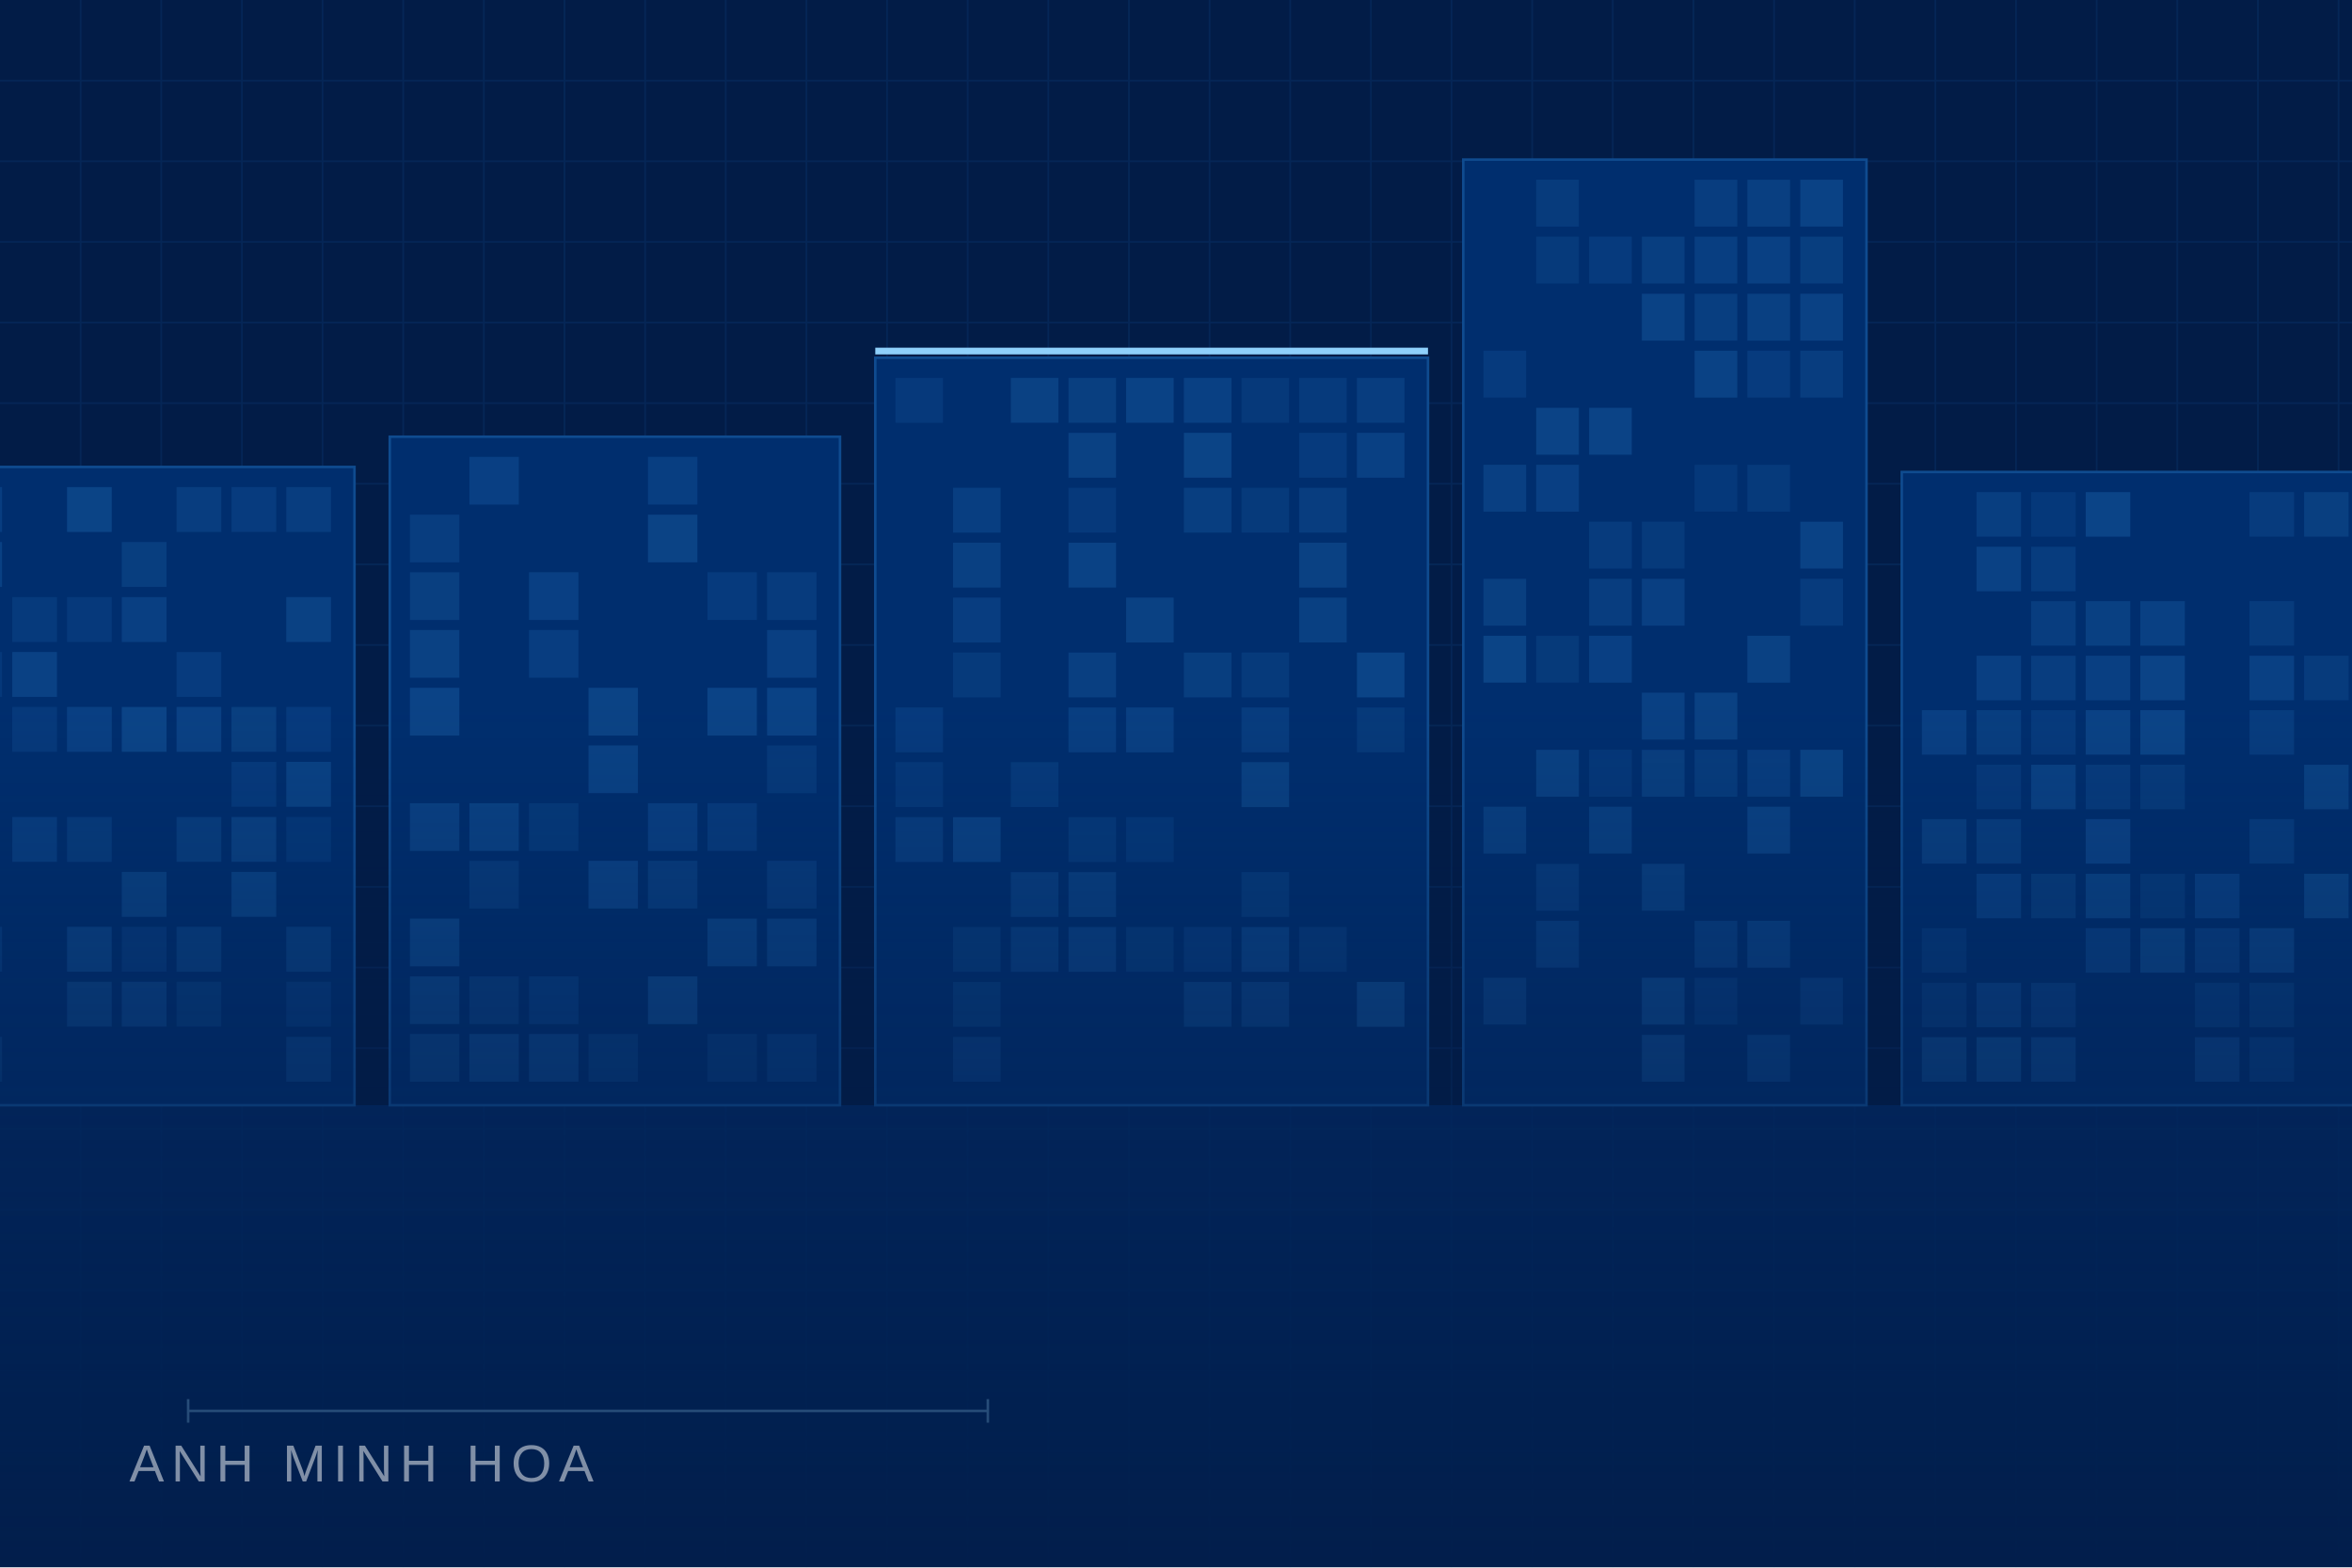
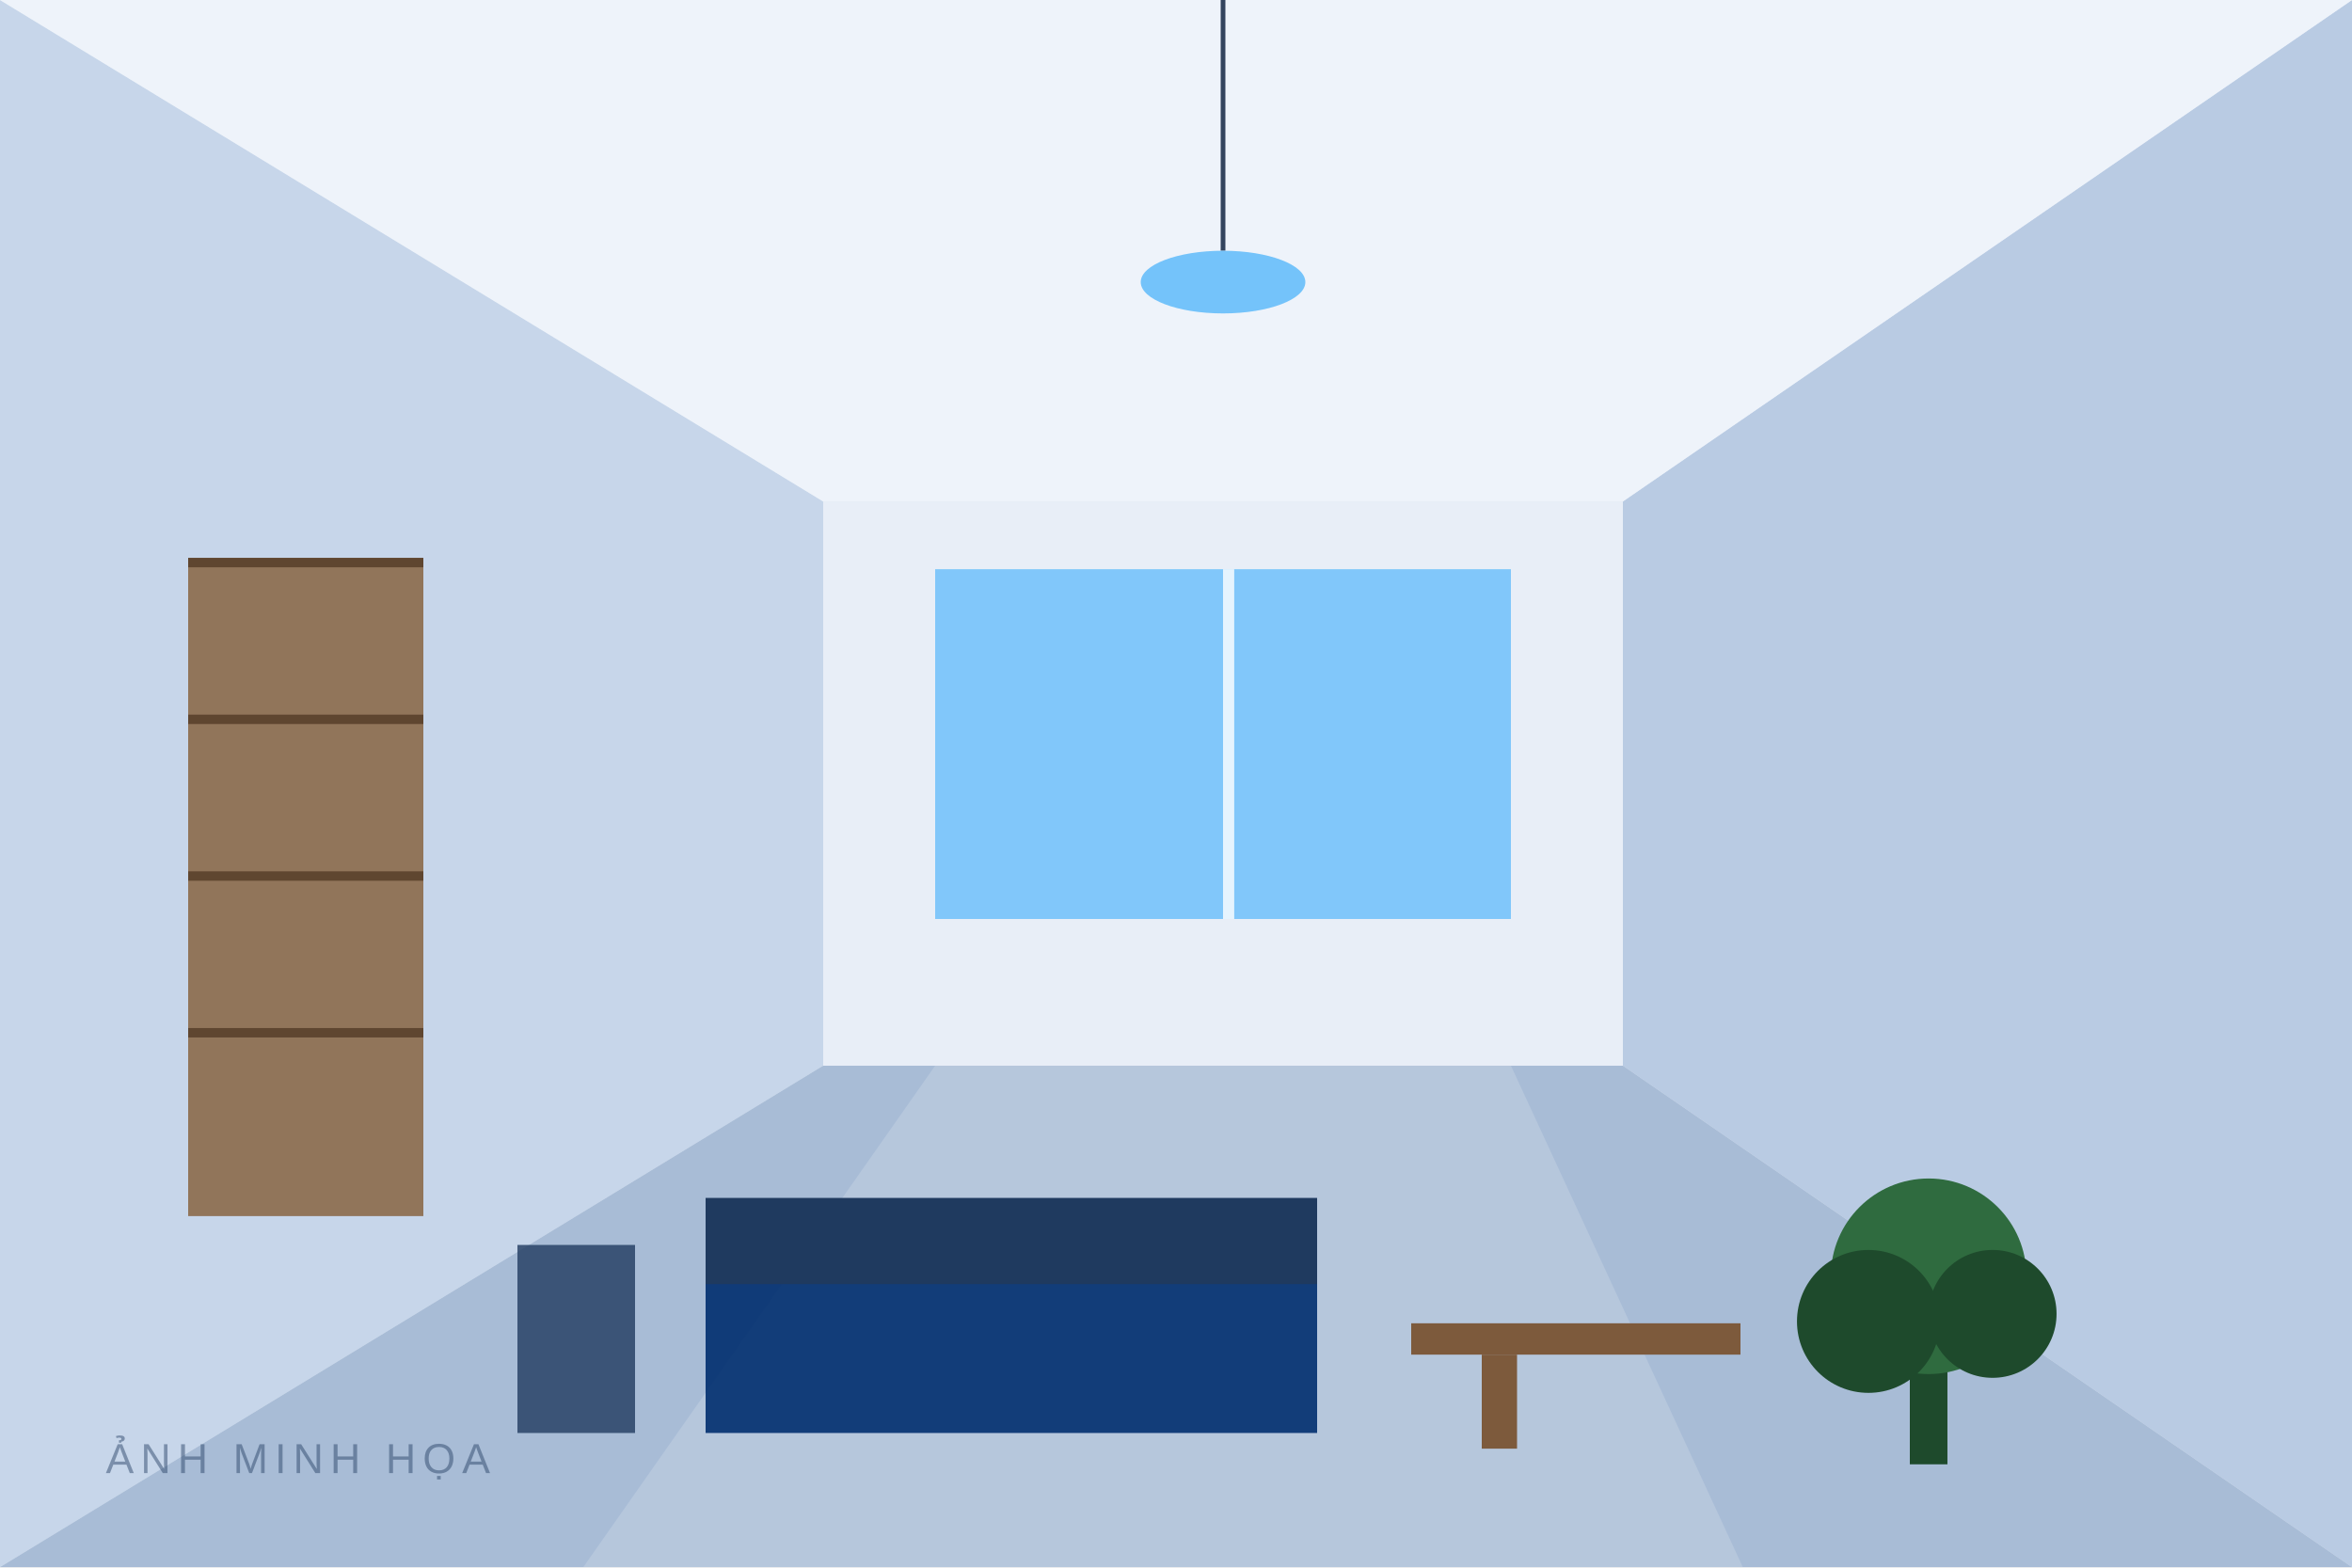
<svg xmlns="http://www.w3.org/2000/svg" viewBox="0 0 1400 933" width="1400" height="933" role="img" aria-label="Ảnh minh họa công trình">
-   <rect width="1400" height="933" fill="#021c47" />
-   <g stroke="#0f4b8f" stroke-width="1" opacity="0.22">
-     <line x1="48" y1="0" x2="48" y2="933" />
-     <line x1="96" y1="0" x2="96" y2="933" />
-     <line x1="144" y1="0" x2="144" y2="933" />
-     <line x1="192" y1="0" x2="192" y2="933" />
-     <line x1="240" y1="0" x2="240" y2="933" />
-     <line x1="288" y1="0" x2="288" y2="933" />
-     <line x1="336" y1="0" x2="336" y2="933" />
-     <line x1="384" y1="0" x2="384" y2="933" />
-     <line x1="432" y1="0" x2="432" y2="933" />
-     <line x1="480" y1="0" x2="480" y2="933" />
-     <line x1="528" y1="0" x2="528" y2="933" />
-     <line x1="576" y1="0" x2="576" y2="933" />
-     <line x1="624" y1="0" x2="624" y2="933" />
-     <line x1="672" y1="0" x2="672" y2="933" />
-     <line x1="720" y1="0" x2="720" y2="933" />
-     <line x1="768" y1="0" x2="768" y2="933" />
-     <line x1="816" y1="0" x2="816" y2="933" />
-     <line x1="864" y1="0" x2="864" y2="933" />
-     <line x1="912" y1="0" x2="912" y2="933" />
-     <line x1="960" y1="0" x2="960" y2="933" />
-     <line x1="1008" y1="0" x2="1008" y2="933" />
-     <line x1="1056" y1="0" x2="1056" y2="933" />
-     <line x1="1104" y1="0" x2="1104" y2="933" />
-     <line x1="1152" y1="0" x2="1152" y2="933" />
-     <line x1="1200" y1="0" x2="1200" y2="933" />
-     <line x1="1248" y1="0" x2="1248" y2="933" />
-     <line x1="1296" y1="0" x2="1296" y2="933" />
-     <line x1="1344" y1="0" x2="1344" y2="933" />
-     <line x1="1392" y1="0" x2="1392" y2="933" />
-     <line x1="0" y1="48" x2="1400" y2="48" />
-     <line x1="0" y1="96" x2="1400" y2="96" />
-     <line x1="0" y1="144" x2="1400" y2="144" />
-     <line x1="0" y1="192" x2="1400" y2="192" />
-     <line x1="0" y1="240" x2="1400" y2="240" />
-     <line x1="0" y1="288" x2="1400" y2="288" />
-     <line x1="0" y1="336" x2="1400" y2="336" />
-     <line x1="0" y1="384" x2="1400" y2="384" />
-     <line x1="0" y1="432" x2="1400" y2="432" />
-     <line x1="0" y1="480" x2="1400" y2="480" />
-     <line x1="0" y1="528" x2="1400" y2="528" />
-     <line x1="0" y1="576" x2="1400" y2="576" />
-     <line x1="0" y1="624" x2="1400" y2="624" />
-     <line x1="0" y1="672" x2="1400" y2="672" />
-     <line x1="0" y1="720" x2="1400" y2="720" />
-     <line x1="0" y1="768" x2="1400" y2="768" />
-     <line x1="0" y1="816" x2="1400" y2="816" />
-     <line x1="0" y1="864" x2="1400" y2="864" />
-     <line x1="0" y1="912" x2="1400" y2="912" />
-   </g>
-   <rect x="0" y="658" width="1400" height="275" fill="#002e6e" opacity="0.75" />
-   <rect x="-70" y="278" width="281" height="380" fill="#002e6e" stroke="#0f4b8f" stroke-width="1.5" />
-   <rect x="-58.0" y="290.0" width="26.6" height="26.7" fill="#0f4b8f" opacity="0.61" />
-   <rect x="-58.0" y="355.5" width="26.6" height="26.7" fill="#0f4b8f" opacity="0.47" />
-   <rect x="-58.0" y="453.6" width="26.6" height="26.7" fill="#0f4b8f" opacity="0.61" />
-   <rect x="-58.0" y="486.4" width="26.6" height="26.7" fill="#0f4b8f" opacity="0.49" />
-   <rect x="-58.0" y="519.1" width="26.6" height="26.7" fill="#0f4b8f" opacity="0.50" />
-   <rect x="-58.0" y="551.8" width="26.6" height="26.7" fill="#0f4b8f" opacity="0.48" />
-   <rect x="-58.0" y="584.5" width="26.6" height="26.7" fill="#0f4b8f" opacity="0.73" />
-   <rect x="-25.4" y="290.0" width="26.6" height="26.7" fill="#0f4b8f" opacity="0.52" />
-   <rect x="-25.4" y="322.7" width="26.6" height="26.7" fill="#0f4b8f" opacity="0.63" />
-   <rect x="-25.4" y="388.2" width="26.6" height="26.7" fill="#0f4b8f" opacity="0.35" />
-   <rect x="-25.4" y="551.8" width="26.6" height="26.7" fill="#0f4b8f" opacity="0.47" />
-   <rect x="-25.4" y="617.3" width="26.6" height="26.7" fill="#0f4b8f" opacity="0.48" />
-   <rect x="7.3" y="355.5" width="26.6" height="26.7" fill="#0f4b8f" opacity="0.42" />
-   <rect x="7.3" y="388.2" width="26.6" height="26.7" fill="#0f4b8f" opacity="0.67" />
-   <rect x="7.3" y="420.9" width="26.6" height="26.7" fill="#0f4b8f" opacity="0.39" />
-   <rect x="7.3" y="486.4" width="26.6" height="26.7" fill="#0f4b8f" opacity="0.55" />
-   <rect x="39.9" y="290.0" width="26.6" height="26.7" fill="#0f4b8f" opacity="0.74" />
-   <rect x="39.9" y="355.5" width="26.6" height="26.7" fill="#0f4b8f" opacity="0.39" />
-   <rect x="39.9" y="420.9" width="26.6" height="26.7" fill="#0f4b8f" opacity="0.62" />
-   <rect x="39.9" y="486.4" width="26.6" height="26.7" fill="#0f4b8f" opacity="0.48" />
-   <rect x="39.9" y="551.8" width="26.6" height="26.7" fill="#0f4b8f" opacity="0.65" />
-   <rect x="39.9" y="584.5" width="26.6" height="26.7" fill="#0f4b8f" opacity="0.57" />
-   <rect x="72.5" y="322.7" width="26.6" height="26.7" fill="#0f4b8f" opacity="0.54" />
-   <rect x="72.5" y="355.5" width="26.6" height="26.7" fill="#0f4b8f" opacity="0.59" />
-   <rect x="72.5" y="420.9" width="26.6" height="26.7" fill="#0f4b8f" opacity="0.75" />
-   <rect x="72.5" y="519.1" width="26.6" height="26.7" fill="#0f4b8f" opacity="0.65" />
-   <rect x="72.5" y="551.8" width="26.6" height="26.7" fill="#0f4b8f" opacity="0.39" />
-   <rect x="72.5" y="584.5" width="26.6" height="26.7" fill="#0f4b8f" opacity="0.60" />
-   <rect x="105.1" y="290.0" width="26.6" height="26.7" fill="#0f4b8f" opacity="0.50" />
-   <rect x="105.1" y="388.2" width="26.6" height="26.7" fill="#0f4b8f" opacity="0.46" />
-   <rect x="105.1" y="420.9" width="26.6" height="26.7" fill="#0f4b8f" opacity="0.67" />
-   <rect x="105.1" y="486.4" width="26.6" height="26.7" fill="#0f4b8f" opacity="0.54" />
-   <rect x="105.1" y="551.8" width="26.6" height="26.7" fill="#0f4b8f" opacity="0.54" />
-   <rect x="105.1" y="584.5" width="26.6" height="26.7" fill="#0f4b8f" opacity="0.38" />
-   <rect x="137.8" y="290.0" width="26.6" height="26.7" fill="#0f4b8f" opacity="0.46" />
-   <rect x="137.8" y="420.9" width="26.6" height="26.7" fill="#0f4b8f" opacity="0.57" />
-   <rect x="137.8" y="453.6" width="26.6" height="26.7" fill="#0f4b8f" opacity="0.43" />
-   <rect x="137.8" y="486.4" width="26.6" height="26.7" fill="#0f4b8f" opacity="0.65" />
-   <rect x="137.8" y="519.1" width="26.6" height="26.7" fill="#0f4b8f" opacity="0.69" />
-   <rect x="170.4" y="290.0" width="26.6" height="26.7" fill="#0f4b8f" opacity="0.50" />
-   <rect x="170.4" y="355.5" width="26.6" height="26.7" fill="#0f4b8f" opacity="0.64" />
-   <rect x="170.4" y="420.9" width="26.6" height="26.7" fill="#0f4b8f" opacity="0.43" />
-   <rect x="170.4" y="453.6" width="26.6" height="26.7" fill="#0f4b8f" opacity="0.68" />
-   <rect x="170.4" y="486.4" width="26.6" height="26.7" fill="#0f4b8f" opacity="0.35" />
-   <rect x="170.4" y="551.8" width="26.6" height="26.7" fill="#0f4b8f" opacity="0.54" />
-   <rect x="170.4" y="584.5" width="26.6" height="26.7" fill="#0f4b8f" opacity="0.36" />
-   <rect x="170.4" y="617.3" width="26.6" height="26.7" fill="#0f4b8f" opacity="0.51" />
-   <rect x="232" y="260" width="268" height="398" fill="#002e6e" stroke="#0f4b8f" stroke-width="1.5" />
-   <rect x="244.0" y="306.4" width="29.4" height="28.4" fill="#0f4b8f" opacity="0.50" />
-   <rect x="244.0" y="340.7" width="29.4" height="28.4" fill="#0f4b8f" opacity="0.57" />
-   <rect x="244.0" y="375.1" width="29.4" height="28.4" fill="#0f4b8f" opacity="0.65" />
-   <rect x="244.0" y="409.5" width="29.4" height="28.4" fill="#0f4b8f" opacity="0.73" />
-   <rect x="244.0" y="478.2" width="29.4" height="28.4" fill="#0f4b8f" opacity="0.67" />
-   <rect x="244.0" y="546.9" width="29.4" height="28.4" fill="#0f4b8f" opacity="0.73" />
-   <rect x="244.0" y="581.3" width="29.4" height="28.4" fill="#0f4b8f" opacity="0.64" />
-   <rect x="244.0" y="615.6" width="29.4" height="28.4" fill="#0f4b8f" opacity="0.57" />
-   <rect x="279.4" y="272.0" width="29.4" height="28.4" fill="#0f4b8f" opacity="0.62" />
-   <rect x="279.4" y="478.2" width="29.4" height="28.4" fill="#0f4b8f" opacity="0.68" />
-   <rect x="279.4" y="512.5" width="29.4" height="28.4" fill="#0f4b8f" opacity="0.45" />
-   <rect x="279.4" y="581.3" width="29.4" height="28.4" fill="#0f4b8f" opacity="0.45" />
-   <rect x="279.4" y="615.6" width="29.4" height="28.4" fill="#0f4b8f" opacity="0.66" />
-   <rect x="314.9" y="340.7" width="29.4" height="28.4" fill="#0f4b8f" opacity="0.62" />
-   <rect x="314.9" y="375.1" width="29.4" height="28.4" fill="#0f4b8f" opacity="0.52" />
-   <rect x="314.9" y="478.2" width="29.4" height="28.4" fill="#0f4b8f" opacity="0.41" />
-   <rect x="314.9" y="581.3" width="29.4" height="28.4" fill="#0f4b8f" opacity="0.43" />
-   <rect x="314.9" y="615.6" width="29.4" height="28.4" fill="#0f4b8f" opacity="0.63" />
-   <rect x="350.3" y="409.5" width="29.4" height="28.4" fill="#0f4b8f" opacity="0.70" />
-   <rect x="350.3" y="443.8" width="29.4" height="28.4" fill="#0f4b8f" opacity="0.68" />
-   <rect x="350.3" y="512.5" width="29.4" height="28.4" fill="#0f4b8f" opacity="0.71" />
-   <rect x="350.3" y="615.6" width="29.4" height="28.4" fill="#0f4b8f" opacity="0.40" />
-   <rect x="385.7" y="272.0" width="29.4" height="28.4" fill="#0f4b8f" opacity="0.55" />
-   <rect x="385.7" y="306.4" width="29.4" height="28.4" fill="#0f4b8f" opacity="0.70" />
-   <rect x="385.7" y="478.2" width="29.4" height="28.4" fill="#0f4b8f" opacity="0.62" />
-   <rect x="385.7" y="512.5" width="29.4" height="28.4" fill="#0f4b8f" opacity="0.51" />
-   <rect x="385.7" y="581.3" width="29.4" height="28.4" fill="#0f4b8f" opacity="0.73" />
-   <rect x="421.1" y="340.7" width="29.4" height="28.4" fill="#0f4b8f" opacity="0.43" />
-   <rect x="421.1" y="409.5" width="29.4" height="28.4" fill="#0f4b8f" opacity="0.73" />
-   <rect x="421.1" y="478.2" width="29.4" height="28.4" fill="#0f4b8f" opacity="0.46" />
-   <rect x="421.1" y="546.9" width="29.4" height="28.4" fill="#0f4b8f" opacity="0.68" />
-   <rect x="421.1" y="615.6" width="29.4" height="28.4" fill="#0f4b8f" opacity="0.37" />
-   <rect x="456.6" y="340.7" width="29.4" height="28.4" fill="#0f4b8f" opacity="0.44" />
-   <rect x="456.6" y="375.1" width="29.4" height="28.4" fill="#0f4b8f" opacity="0.59" />
-   <rect x="456.6" y="409.5" width="29.4" height="28.4" fill="#0f4b8f" opacity="0.69" />
-   <rect x="456.6" y="443.8" width="29.4" height="28.4" fill="#0f4b8f" opacity="0.41" />
-   <rect x="456.6" y="512.5" width="29.4" height="28.4" fill="#0f4b8f" opacity="0.47" />
-   <rect x="456.6" y="546.9" width="29.4" height="28.4" fill="#0f4b8f" opacity="0.63" />
-   <rect x="456.6" y="615.6" width="29.4" height="28.4" fill="#0f4b8f" opacity="0.43" />
-   <rect x="521" y="213" width="329" height="445" fill="#002e6e" stroke="#0f4b8f" stroke-width="1.5" />
-   <rect x="533.0" y="225.0" width="28.3" height="26.7" fill="#0f4b8f" opacity="0.39" />
-   <rect x="533.0" y="421.2" width="28.3" height="26.7" fill="#0f4b8f" opacity="0.43" />
-   <rect x="533.0" y="453.8" width="28.3" height="26.7" fill="#0f4b8f" opacity="0.36" />
-   <rect x="533.0" y="486.5" width="28.3" height="26.7" fill="#0f4b8f" opacity="0.51" />
-   <rect x="567.3" y="290.4" width="28.3" height="26.7" fill="#0f4b8f" opacity="0.55" />
-   <rect x="567.3" y="323.1" width="28.3" height="26.7" fill="#0f4b8f" opacity="0.61" />
-   <rect x="567.3" y="355.8" width="28.3" height="26.7" fill="#0f4b8f" opacity="0.52" />
-   <rect x="567.3" y="388.5" width="28.3" height="26.7" fill="#0f4b8f" opacity="0.40" />
-   <rect x="567.3" y="486.5" width="28.3" height="26.7" fill="#0f4b8f" opacity="0.69" />
-   <rect x="567.3" y="551.9" width="28.3" height="26.7" fill="#0f4b8f" opacity="0.38" />
-   <rect x="567.3" y="584.6" width="28.3" height="26.7" fill="#0f4b8f" opacity="0.38" />
-   <rect x="567.3" y="617.3" width="28.3" height="26.7" fill="#0f4b8f" opacity="0.46" />
-   <rect x="601.7" y="225.0" width="28.3" height="26.7" fill="#0f4b8f" opacity="0.64" />
-   <rect x="601.7" y="453.8" width="28.3" height="26.7" fill="#0f4b8f" opacity="0.42" />
-   <rect x="601.7" y="519.2" width="28.3" height="26.7" fill="#0f4b8f" opacity="0.50" />
-   <rect x="601.7" y="551.9" width="28.3" height="26.7" fill="#0f4b8f" opacity="0.50" />
-   <rect x="636.0" y="225.0" width="28.3" height="26.7" fill="#0f4b8f" opacity="0.57" />
-   <rect x="636.0" y="257.7" width="28.3" height="26.7" fill="#0f4b8f" opacity="0.65" />
-   <rect x="636.0" y="290.4" width="28.3" height="26.7" fill="#0f4b8f" opacity="0.39" />
-   <rect x="636.0" y="323.1" width="28.3" height="26.7" fill="#0f4b8f" opacity="0.68" />
-   <rect x="636.0" y="388.5" width="28.3" height="26.7" fill="#0f4b8f" opacity="0.58" />
-   <rect x="636.0" y="421.2" width="28.3" height="26.7" fill="#0f4b8f" opacity="0.55" />
-   <rect x="636.0" y="486.5" width="28.3" height="26.7" fill="#0f4b8f" opacity="0.40" />
-   <rect x="636.0" y="519.2" width="28.3" height="26.7" fill="#0f4b8f" opacity="0.58" />
-   <rect x="636.0" y="551.9" width="28.3" height="26.7" fill="#0f4b8f" opacity="0.59" />
-   <rect x="670.3" y="225.0" width="28.3" height="26.7" fill="#0f4b8f" opacity="0.69" />
-   <rect x="670.3" y="355.8" width="28.3" height="26.7" fill="#0f4b8f" opacity="0.65" />
-   <rect x="670.3" y="421.2" width="28.3" height="26.7" fill="#0f4b8f" opacity="0.59" />
-   <rect x="670.3" y="486.5" width="28.3" height="26.7" fill="#0f4b8f" opacity="0.36" />
-   <rect x="670.3" y="551.9" width="28.3" height="26.7" fill="#0f4b8f" opacity="0.38" />
-   <rect x="704.7" y="225.0" width="28.3" height="26.7" fill="#0f4b8f" opacity="0.63" />
-   <rect x="704.7" y="257.7" width="28.3" height="26.7" fill="#0f4b8f" opacity="0.74" />
-   <rect x="704.7" y="290.4" width="28.3" height="26.7" fill="#0f4b8f" opacity="0.56" />
-   <rect x="704.7" y="388.5" width="28.3" height="26.7" fill="#0f4b8f" opacity="0.54" />
-   <rect x="704.7" y="551.9" width="28.3" height="26.7" fill="#0f4b8f" opacity="0.39" />
-   <rect x="704.7" y="584.6" width="28.3" height="26.7" fill="#0f4b8f" opacity="0.56" />
-   <rect x="739.0" y="225.0" width="28.3" height="26.7" fill="#0f4b8f" opacity="0.37" />
-   <rect x="739.0" y="290.4" width="28.3" height="26.7" fill="#0f4b8f" opacity="0.40" />
-   <rect x="739.0" y="388.5" width="28.3" height="26.7" fill="#0f4b8f" opacity="0.41" />
-   <rect x="739.0" y="421.2" width="28.3" height="26.7" fill="#0f4b8f" opacity="0.49" />
-   <rect x="739.0" y="453.8" width="28.3" height="26.7" fill="#0f4b8f" opacity="0.65" />
-   <rect x="739.0" y="519.2" width="28.3" height="26.7" fill="#0f4b8f" opacity="0.41" />
-   <rect x="739.0" y="551.9" width="28.3" height="26.7" fill="#0f4b8f" opacity="0.63" />
-   <rect x="739.0" y="584.6" width="28.3" height="26.7" fill="#0f4b8f" opacity="0.50" />
-   <rect x="773.3" y="225.0" width="28.3" height="26.7" fill="#0f4b8f" opacity="0.42" />
-   <rect x="773.3" y="257.7" width="28.3" height="26.7" fill="#0f4b8f" opacity="0.43" />
-   <rect x="773.3" y="290.4" width="28.3" height="26.7" fill="#0f4b8f" opacity="0.50" />
-   <rect x="773.3" y="323.1" width="28.3" height="26.7" fill="#0f4b8f" opacity="0.65" />
-   <rect x="773.3" y="355.8" width="28.3" height="26.7" fill="#0f4b8f" opacity="0.61" />
-   <rect x="773.3" y="551.9" width="28.3" height="26.7" fill="#0f4b8f" opacity="0.37" />
-   <rect x="807.7" y="225.0" width="28.3" height="26.7" fill="#0f4b8f" opacity="0.51" />
-   <rect x="807.7" y="257.7" width="28.3" height="26.7" fill="#0f4b8f" opacity="0.63" />
-   <rect x="807.7" y="388.5" width="28.3" height="26.7" fill="#0f4b8f" opacity="0.75" />
-   <rect x="807.7" y="421.2" width="28.3" height="26.7" fill="#0f4b8f" opacity="0.38" />
-   <rect x="807.7" y="584.6" width="28.3" height="26.7" fill="#0f4b8f" opacity="0.74" />
-   <rect x="521" y="207" width="329" height="4" fill="#8ed0fb" />
-   <rect x="871" y="95" width="240" height="563" fill="#002e6e" stroke="#0f4b8f" stroke-width="1.5" />
-   <rect x="883.0" y="208.8" width="25.4" height="27.9" fill="#0f4b8f" opacity="0.43" />
-   <rect x="883.0" y="276.7" width="25.4" height="27.9" fill="#0f4b8f" opacity="0.60" />
-   <rect x="883.0" y="344.6" width="25.4" height="27.9" fill="#0f4b8f" opacity="0.57" />
-   <rect x="883.0" y="378.5" width="25.4" height="27.9" fill="#0f4b8f" opacity="0.74" />
-   <rect x="883.0" y="480.3" width="25.4" height="27.9" fill="#0f4b8f" opacity="0.58" />
-   <rect x="883.0" y="582.1" width="25.4" height="27.9" fill="#0f4b8f" opacity="0.50" />
-   <rect x="914.4" y="107.0" width="25.4" height="27.9" fill="#0f4b8f" opacity="0.45" />
-   <rect x="914.4" y="140.9" width="25.4" height="27.9" fill="#0f4b8f" opacity="0.41" />
-   <rect x="914.4" y="242.8" width="25.4" height="27.9" fill="#0f4b8f" opacity="0.72" />
-   <rect x="914.4" y="276.7" width="25.4" height="27.9" fill="#0f4b8f" opacity="0.62" />
-   <rect x="914.4" y="378.5" width="25.4" height="27.9" fill="#0f4b8f" opacity="0.38" />
-   <rect x="914.4" y="446.4" width="25.4" height="27.9" fill="#0f4b8f" opacity="0.64" />
-   <rect x="914.4" y="514.3" width="25.4" height="27.9" fill="#0f4b8f" opacity="0.44" />
-   <rect x="914.4" y="548.2" width="25.4" height="27.9" fill="#0f4b8f" opacity="0.51" />
-   <rect x="945.9" y="140.9" width="25.4" height="27.9" fill="#0f4b8f" opacity="0.43" />
-   <rect x="945.9" y="242.8" width="25.4" height="27.9" fill="#0f4b8f" opacity="0.72" />
-   <rect x="945.9" y="310.6" width="25.4" height="27.9" fill="#0f4b8f" opacity="0.47" />
-   <rect x="945.9" y="344.6" width="25.4" height="27.9" fill="#0f4b8f" opacity="0.50" />
-   <rect x="945.9" y="378.5" width="25.4" height="27.9" fill="#0f4b8f" opacity="0.62" />
-   <rect x="945.9" y="446.4" width="25.4" height="27.9" fill="#0f4b8f" opacity="0.36" />
-   <rect x="945.9" y="480.3" width="25.4" height="27.9" fill="#0f4b8f" opacity="0.61" />
-   <rect x="977.3" y="140.9" width="25.4" height="27.9" fill="#0f4b8f" opacity="0.53" />
-   <rect x="977.3" y="174.9" width="25.4" height="27.9" fill="#0f4b8f" opacity="0.69" />
-   <rect x="977.3" y="310.6" width="25.4" height="27.9" fill="#0f4b8f" opacity="0.41" />
-   <rect x="977.3" y="344.6" width="25.4" height="27.9" fill="#0f4b8f" opacity="0.60" />
-   <rect x="977.3" y="412.4" width="25.4" height="27.9" fill="#0f4b8f" opacity="0.63" />
-   <rect x="977.3" y="446.4" width="25.4" height="27.9" fill="#0f4b8f" opacity="0.57" />
-   <rect x="977.3" y="514.3" width="25.4" height="27.9" fill="#0f4b8f" opacity="0.58" />
-   <rect x="977.3" y="582.1" width="25.4" height="27.9" fill="#0f4b8f" opacity="0.68" />
-   <rect x="977.3" y="616.1" width="25.4" height="27.9" fill="#0f4b8f" opacity="0.66" />
-   <rect x="1008.7" y="107.0" width="25.4" height="27.9" fill="#0f4b8f" opacity="0.51" />
-   <rect x="1008.7" y="140.9" width="25.4" height="27.9" fill="#0f4b8f" opacity="0.55" />
-   <rect x="1008.7" y="174.9" width="25.4" height="27.9" fill="#0f4b8f" opacity="0.53" />
-   <rect x="1008.7" y="208.8" width="25.4" height="27.9" fill="#0f4b8f" opacity="0.68" />
-   <rect x="1008.7" y="276.7" width="25.4" height="27.9" fill="#0f4b8f" opacity="0.35" />
-   <rect x="1008.7" y="412.4" width="25.4" height="27.9" fill="#0f4b8f" opacity="0.65" />
-   <rect x="1008.7" y="446.4" width="25.4" height="27.9" fill="#0f4b8f" opacity="0.48" />
-   <rect x="1008.7" y="548.2" width="25.4" height="27.9" fill="#0f4b8f" opacity="0.50" />
-   <rect x="1008.7" y="582.1" width="25.4" height="27.9" fill="#0f4b8f" opacity="0.36" />
-   <rect x="1040.1" y="107.0" width="25.4" height="27.9" fill="#0f4b8f" opacity="0.58" />
-   <rect x="1040.1" y="140.9" width="25.4" height="27.9" fill="#0f4b8f" opacity="0.63" />
-   <rect x="1040.1" y="174.9" width="25.4" height="27.9" fill="#0f4b8f" opacity="0.61" />
-   <rect x="1040.1" y="208.8" width="25.4" height="27.9" fill="#0f4b8f" opacity="0.46" />
-   <rect x="1040.1" y="276.7" width="25.4" height="27.9" fill="#0f4b8f" opacity="0.40" />
-   <rect x="1040.1" y="378.5" width="25.4" height="27.9" fill="#0f4b8f" opacity="0.65" />
-   <rect x="1040.1" y="446.4" width="25.4" height="27.9" fill="#0f4b8f" opacity="0.52" />
-   <rect x="1040.1" y="480.3" width="25.4" height="27.9" fill="#0f4b8f" opacity="0.69" />
-   <rect x="1040.1" y="548.2" width="25.4" height="27.9" fill="#0f4b8f" opacity="0.60" />
-   <rect x="1040.1" y="616.1" width="25.4" height="27.9" fill="#0f4b8f" opacity="0.55" />
-   <rect x="1071.6" y="107.0" width="25.4" height="27.9" fill="#0f4b8f" opacity="0.69" />
-   <rect x="1071.6" y="140.9" width="25.4" height="27.9" fill="#0f4b8f" opacity="0.54" />
-   <rect x="1071.6" y="174.9" width="25.4" height="27.9" fill="#0f4b8f" opacity="0.67" />
-   <rect x="1071.6" y="208.8" width="25.4" height="27.9" fill="#0f4b8f" opacity="0.51" />
-   <rect x="1071.6" y="310.6" width="25.4" height="27.9" fill="#0f4b8f" opacity="0.68" />
-   <rect x="1071.6" y="344.6" width="25.4" height="27.9" fill="#0f4b8f" opacity="0.47" />
-   <rect x="1071.6" y="446.4" width="25.4" height="27.9" fill="#0f4b8f" opacity="0.74" />
-   <rect x="1071.6" y="582.1" width="25.4" height="27.9" fill="#0f4b8f" opacity="0.46" />
-   <rect x="1132" y="281" width="345" height="377" fill="#002e6e" stroke="#0f4b8f" stroke-width="1.5" />
-   <rect x="1144.0" y="422.8" width="26.5" height="26.5" fill="#0f4b8f" opacity="0.62" />
-   <rect x="1144.0" y="487.7" width="26.5" height="26.5" fill="#0f4b8f" opacity="0.58" />
-   <rect x="1144.0" y="552.6" width="26.5" height="26.5" fill="#0f4b8f" opacity="0.36" />
-   <rect x="1144.0" y="585.1" width="26.5" height="26.5" fill="#0f4b8f" opacity="0.37" />
-   <rect x="1144.0" y="617.5" width="26.5" height="26.5" fill="#0f4b8f" opacity="0.64" />
-   <rect x="1176.5" y="293.0" width="26.5" height="26.5" fill="#0f4b8f" opacity="0.56" />
-   <rect x="1176.5" y="325.5" width="26.5" height="26.5" fill="#0f4b8f" opacity="0.66" />
-   <rect x="1176.5" y="390.4" width="26.5" height="26.5" fill="#0f4b8f" opacity="0.59" />
-   <rect x="1176.5" y="422.8" width="26.5" height="26.5" fill="#0f4b8f" opacity="0.56" />
-   <rect x="1176.5" y="455.3" width="26.5" height="26.5" fill="#0f4b8f" opacity="0.39" />
-   <rect x="1176.5" y="487.7" width="26.5" height="26.5" fill="#0f4b8f" opacity="0.53" />
-   <rect x="1176.5" y="520.2" width="26.5" height="26.5" fill="#0f4b8f" opacity="0.62" />
-   <rect x="1176.5" y="585.1" width="26.5" height="26.5" fill="#0f4b8f" opacity="0.55" />
-   <rect x="1176.5" y="617.5" width="26.5" height="26.5" fill="#0f4b8f" opacity="0.74" />
-   <rect x="1209.0" y="293.0" width="26.5" height="26.5" fill="#0f4b8f" opacity="0.36" />
-   <rect x="1209.0" y="325.5" width="26.5" height="26.5" fill="#0f4b8f" opacity="0.49" />
-   <rect x="1209.0" y="357.9" width="26.5" height="26.5" fill="#0f4b8f" opacity="0.50" />
-   <rect x="1209.0" y="390.4" width="26.5" height="26.5" fill="#0f4b8f" opacity="0.50" />
-   <rect x="1209.0" y="422.8" width="26.5" height="26.5" fill="#0f4b8f" opacity="0.42" />
-   <rect x="1209.0" y="455.3" width="26.5" height="26.5" fill="#0f4b8f" opacity="0.67" />
-   <rect x="1209.0" y="520.2" width="26.5" height="26.5" fill="#0f4b8f" opacity="0.48" />
-   <rect x="1209.0" y="585.1" width="26.5" height="26.5" fill="#0f4b8f" opacity="0.46" />
-   <rect x="1209.0" y="617.5" width="26.5" height="26.5" fill="#0f4b8f" opacity="0.63" />
-   <rect x="1241.5" y="293.0" width="26.5" height="26.5" fill="#0f4b8f" opacity="0.75" />
-   <rect x="1241.5" y="357.9" width="26.5" height="26.5" fill="#0f4b8f" opacity="0.61" />
-   <rect x="1241.5" y="390.4" width="26.5" height="26.5" fill="#0f4b8f" opacity="0.59" />
-   <rect x="1241.5" y="422.8" width="26.5" height="26.5" fill="#0f4b8f" opacity="0.68" />
-   <rect x="1241.5" y="455.3" width="26.5" height="26.5" fill="#0f4b8f" opacity="0.44" />
-   <rect x="1241.5" y="487.7" width="26.5" height="26.5" fill="#0f4b8f" opacity="0.71" />
-   <rect x="1241.5" y="520.2" width="26.5" height="26.5" fill="#0f4b8f" opacity="0.69" />
-   <rect x="1241.5" y="552.6" width="26.5" height="26.5" fill="#0f4b8f" opacity="0.55" />
-   <rect x="1274.0" y="357.9" width="26.5" height="26.5" fill="#0f4b8f" opacity="0.63" />
-   <rect x="1274.0" y="390.4" width="26.5" height="26.5" fill="#0f4b8f" opacity="0.72" />
-   <rect x="1274.0" y="422.8" width="26.5" height="26.5" fill="#0f4b8f" opacity="0.75" />
-   <rect x="1274.0" y="455.3" width="26.5" height="26.5" fill="#0f4b8f" opacity="0.45" />
-   <rect x="1274.0" y="520.2" width="26.5" height="26.5" fill="#0f4b8f" opacity="0.41" />
-   <rect x="1274.0" y="552.6" width="26.5" height="26.5" fill="#0f4b8f" opacity="0.70" />
-   <rect x="1306.5" y="520.2" width="26.5" height="26.5" fill="#0f4b8f" opacity="0.62" />
-   <rect x="1306.5" y="552.6" width="26.5" height="26.5" fill="#0f4b8f" opacity="0.52" />
-   <rect x="1306.5" y="585.1" width="26.5" height="26.5" fill="#0f4b8f" opacity="0.42" />
-   <rect x="1306.5" y="617.5" width="26.5" height="26.5" fill="#0f4b8f" opacity="0.59" />
-   <rect x="1339.0" y="293.0" width="26.5" height="26.5" fill="#0f4b8f" opacity="0.47" />
-   <rect x="1339.0" y="357.9" width="26.5" height="26.5" fill="#0f4b8f" opacity="0.45" />
-   <rect x="1339.0" y="390.4" width="26.5" height="26.5" fill="#0f4b8f" opacity="0.63" />
-   <rect x="1339.0" y="422.8" width="26.5" height="26.5" fill="#0f4b8f" opacity="0.49" />
-   <rect x="1339.0" y="487.7" width="26.5" height="26.5" fill="#0f4b8f" opacity="0.49" />
-   <rect x="1339.0" y="552.6" width="26.5" height="26.5" fill="#0f4b8f" opacity="0.66" />
-   <rect x="1339.0" y="585.1" width="26.5" height="26.5" fill="#0f4b8f" opacity="0.41" />
-   <rect x="1339.0" y="617.5" width="26.5" height="26.5" fill="#0f4b8f" opacity="0.43" />
-   <rect x="1371.5" y="293.0" width="26.5" height="26.5" fill="#0f4b8f" opacity="0.57" />
-   <rect x="1371.5" y="390.4" width="26.5" height="26.5" fill="#0f4b8f" opacity="0.45" />
-   <rect x="1371.5" y="455.3" width="26.5" height="26.5" fill="#0f4b8f" opacity="0.64" />
-   <rect x="1371.5" y="520.2" width="26.5" height="26.5" fill="#0f4b8f" opacity="0.70" />
-   <rect x="1404.0" y="325.5" width="26.5" height="26.5" fill="#0f4b8f" opacity="0.69" />
-   <rect x="1404.0" y="357.9" width="26.5" height="26.5" fill="#0f4b8f" opacity="0.69" />
-   <rect x="1404.0" y="455.3" width="26.5" height="26.5" fill="#0f4b8f" opacity="0.46" />
-   <rect x="1404.0" y="617.5" width="26.5" height="26.5" fill="#0f4b8f" opacity="0.71" />
-   <rect x="1436.5" y="390.4" width="26.5" height="26.5" fill="#0f4b8f" opacity="0.41" />
-   <rect x="1436.5" y="422.8" width="26.5" height="26.5" fill="#0f4b8f" opacity="0.60" />
-   <rect x="1436.5" y="455.3" width="26.5" height="26.5" fill="#0f4b8f" opacity="0.59" />
-   <rect x="1436.5" y="520.2" width="26.5" height="26.5" fill="#0f4b8f" opacity="0.57" />
-   <g stroke="#8ed0fb" stroke-width="1.5" opacity="0.85">
-     <line x1="112" y1="840" x2="588" y2="840" />
-     <line x1="112" y1="833" x2="112" y2="847" />
-     <line x1="588" y1="833" x2="588" y2="847" />
-   </g>
-   <linearGradient id="g" x1="0" y1="1" x2="0" y2="0">
-     <stop offset="0" stop-color="#021c47" stop-opacity="0.85" />
-     <stop offset="0.55" stop-color="#021c47" stop-opacity="0" />
-   </linearGradient>
-   <rect width="1400" height="933" fill="url(#g)" />
-   <text x="77" y="882" fill="#ffffff" opacity="0.5" font-family="Segoe UI, Arial, sans-serif" font-size="31" letter-spacing="4.3">ANH MINH HOA</text>
+   <rect x="0" y="0" width="1400" height="933" fill="#dfe8f4" />
+   <polygon points="0,0 490,298.56 490,634.44 0,933" fill="#c7d6ea" />
+   <polygon points="1400,0 966,298.56 966,634.44 1400,933" fill="#b9cbe3" />
+   <polygon points="0,0 1400,0 966,298.56 490,298.56" fill="#eef3fa" />
+   <polygon points="0,933 1400,933 966,634.44 490,634.44" fill="#a8bcd6" />
+   <rect x="490" y="298.56" width="476" height="335.88" fill="#e8eef7" />
+   <rect x="556.64" y="338.87" width="342.72" height="208.25" fill="#6ec1fa" opacity="0.85" />
+   <rect x="728" y="338.87" width="6.66" height="208.25" fill="#ffffff" opacity="0.8" />
+   <polygon points="556.64,634.44 899.36,634.44 1037.4,933 347.2,933" fill="#ffffff" opacity="0.16" />
+   <rect x="420" y="759.84" width="364" height="93.3" fill="#002e6e" opacity="0.9" />
+   <rect x="420" y="713.19" width="364" height="51.32" fill="#1f3a5f" />
+   <rect x="840" y="787.83" width="196" height="18.66" fill="#7d5a3c" />
+   <rect x="882" y="806.49" width="21" height="55.98" fill="#7d5a3c" />
+   <rect x="112" y="332.15" width="140" height="391.86" fill="#8b6a4a" opacity="0.9" />
+   <rect x="112" y="332.15" width="140" height="5.6" fill="#5f4630" />
+   <rect x="112" y="425.45" width="140" height="5.6" fill="#5f4630" />
+   <rect x="112" y="518.75" width="140" height="5.6" fill="#5f4630" />
+   <rect x="112" y="612.05" width="140" height="5.6" fill="#5f4630" />
+   <rect x="726.6" y="0" width="2.8" height="149.28" fill="#33445e" />
+   <ellipse cx="728" cy="167.94" rx="49" ry="18.66" fill="#6ec1fa" opacity="0.95" />
+   <rect x="1136.8" y="800.14" width="22.39" height="71.65" fill="#1e4a2c" />
+   <circle cx="1148" cy="759.84" r="58.22" fill="#2f6b3f" />
+   <circle cx="1112.17" cy="786.71" r="42.54" fill="#1e4a2c" />
+   <circle cx="1186.07" cy="782.23" r="38.07" fill="#1e4a2c" />
+   <rect x="308" y="741.18" width="70" height="111.96" fill="#1f3a5f" opacity="0.8" />
+   <text x="63" y="877.02" fill="#1f3a5f" opacity="0.45" font-family="Segoe UI, Arial, sans-serif" font-size="25" letter-spacing="4">ẢNH MINH HỌA</text>
</svg>
